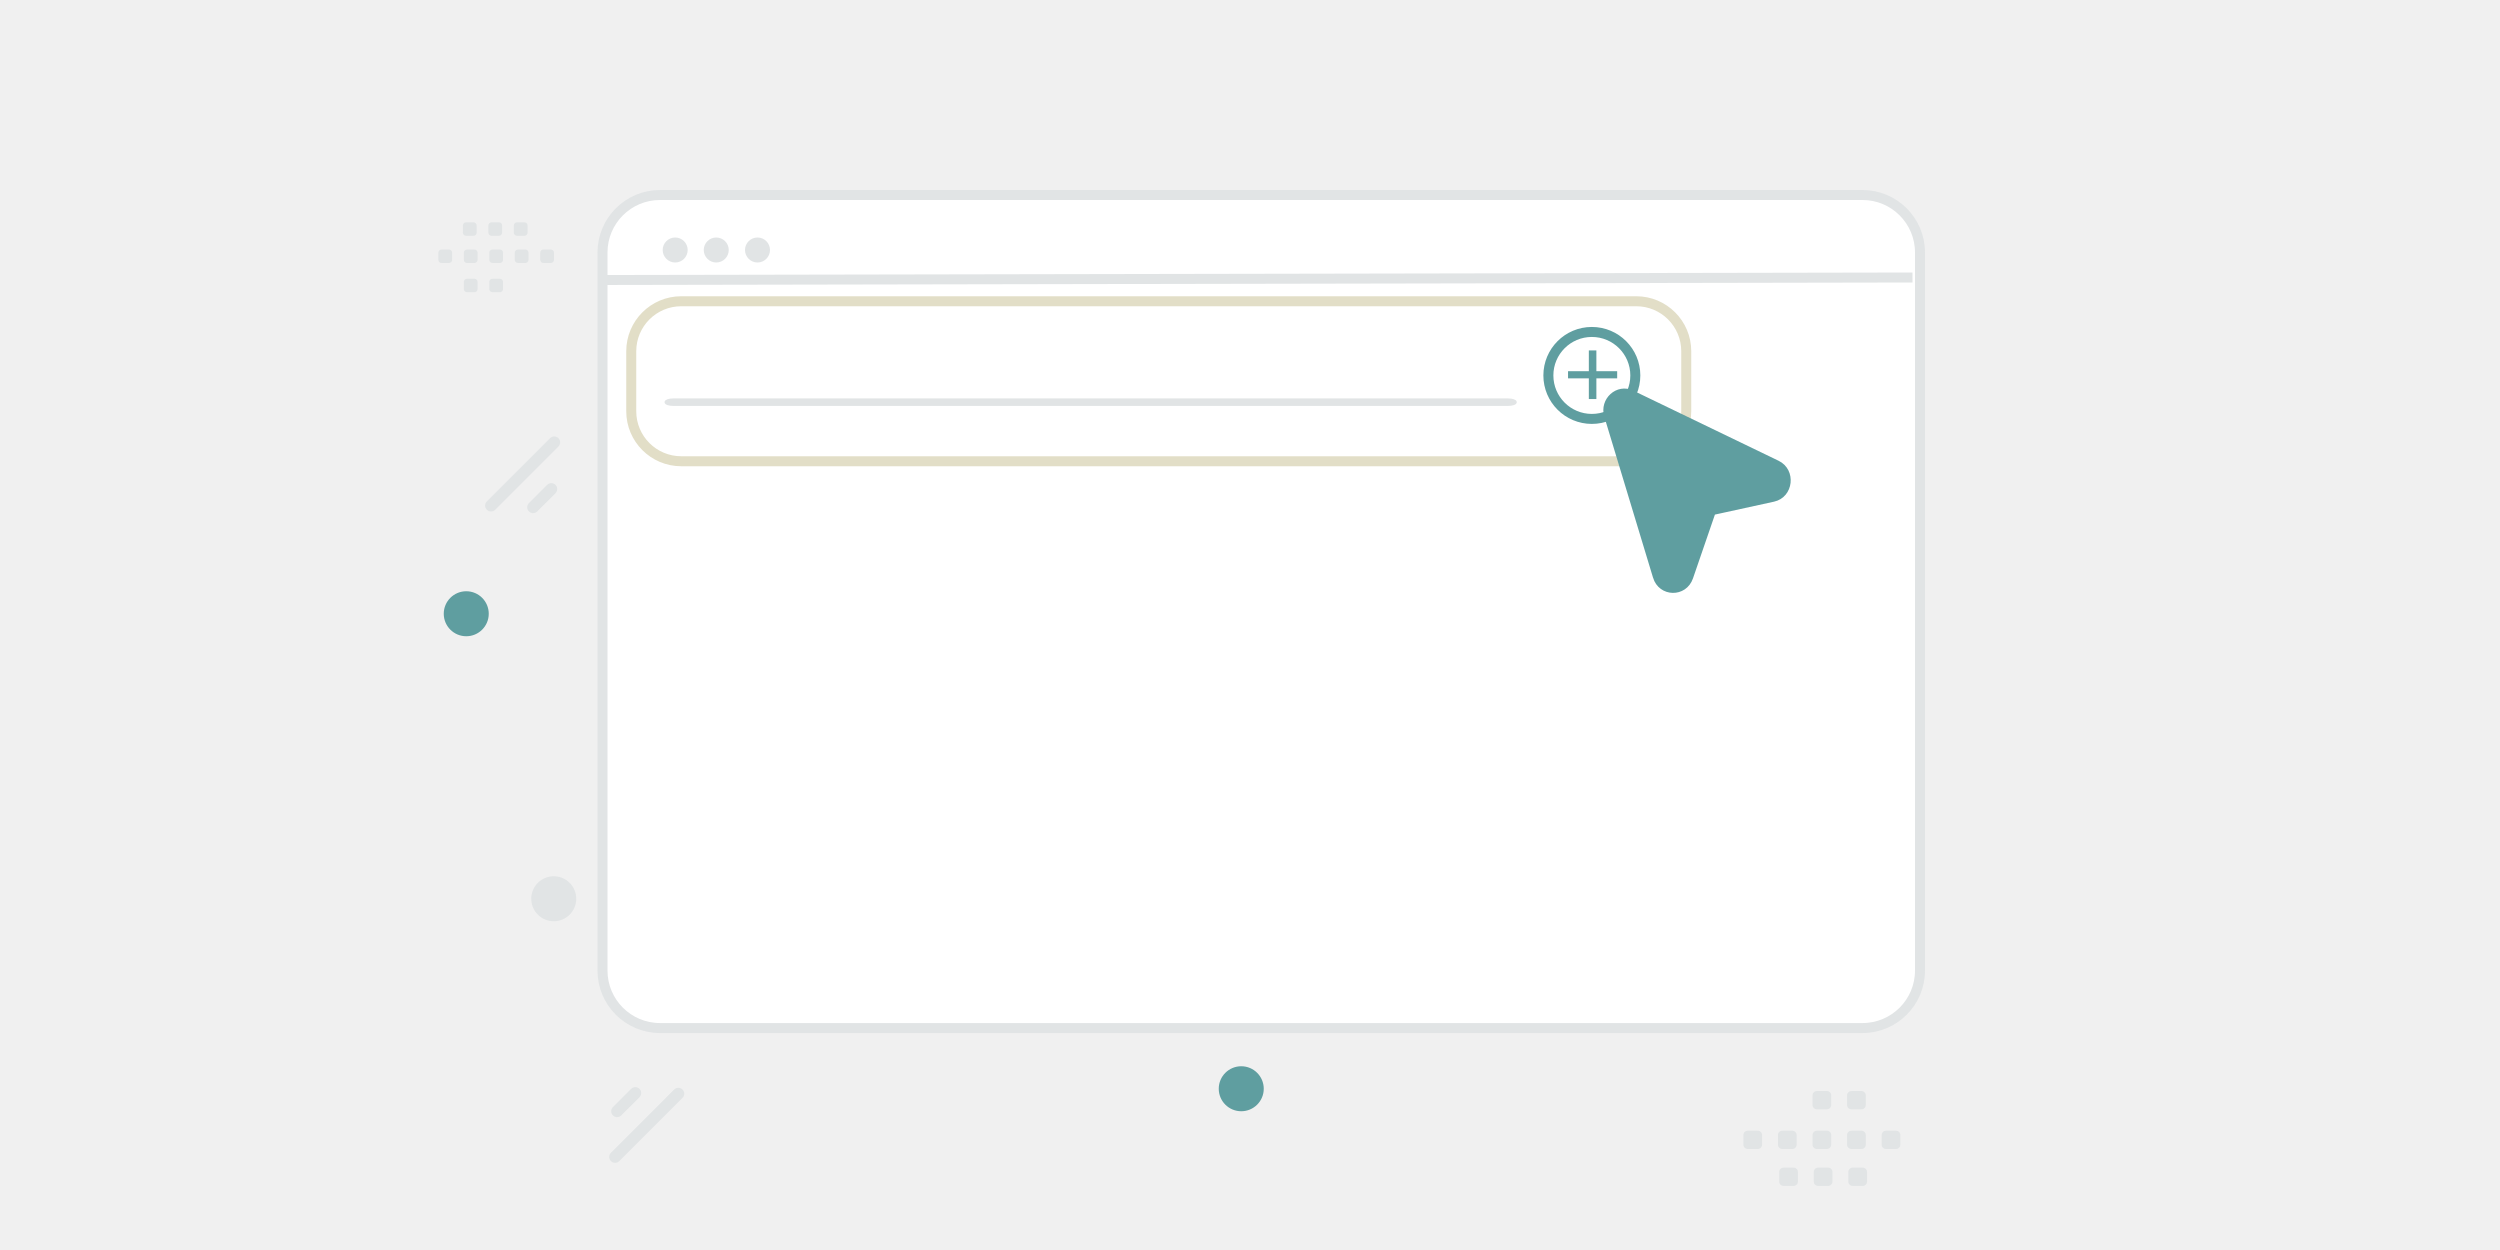
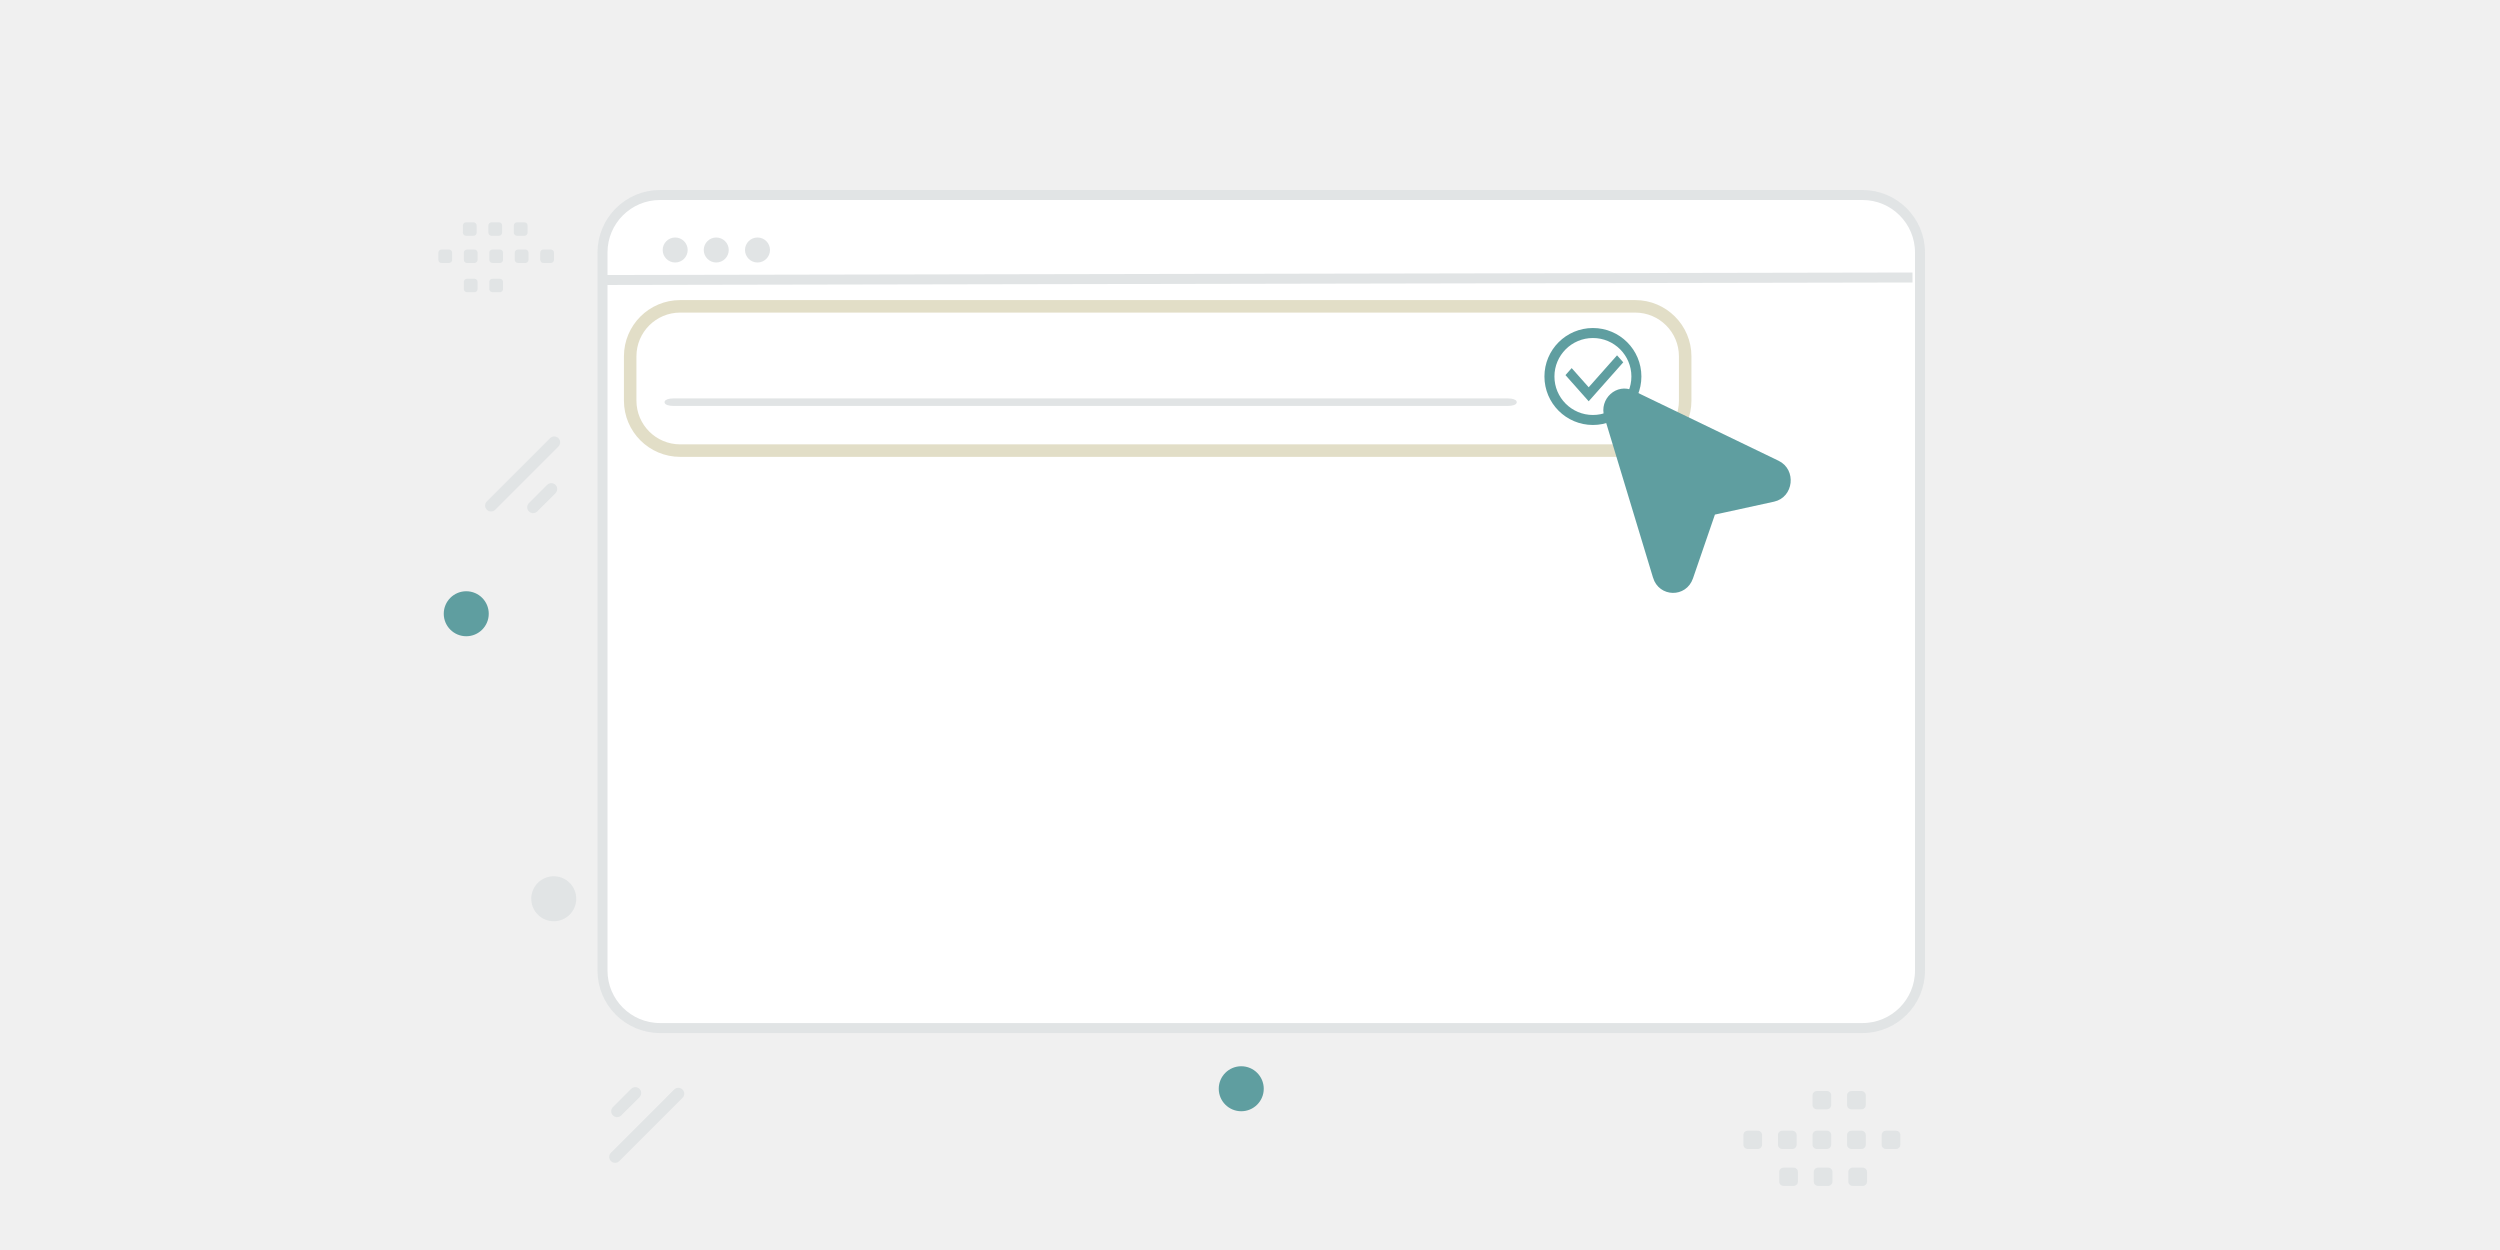
<svg xmlns="http://www.w3.org/2000/svg" width="1000" height="500">
  <g>
-     <rect stroke-width="4" rx="23" id="svg_1" height="333.217" width="527" y="78" x="241" fill="#ffffff" stroke="#e1e4e5" />
-     <line id="svg_8" y2="111" x2="765" y1="112" x1="240" stroke-width="4" fill="none" stroke="#e1e4e5" />
-     <ellipse ry="5" rx="5" id="svg_9" cy="100" cx="270.072" stroke-width="0" fill="#e1e4e5" stroke="#000" />
-     <ellipse ry="5" rx="5" id="svg_11" cy="100" cx="286.5" stroke-width="0" fill="#e1e4e5" stroke="#000" />
-     <ellipse ry="5" rx="5" id="svg_12" cy="100" cx="303" stroke-width="0" fill="#e1e4e5" stroke="#000" />
-     <text font-style="normal" font-weight="normal" transform="matrix(2.32484 0 0 2.23416 -570.558 -341.954)" stroke="#000000" xml:space="preserve" text-anchor="start" font-family="'Montserrat Light'" font-size="18" id="svg_13" y="226.5" x="514.3" stroke-width="0" fill="#5f9ea0">+</text>
-     <ellipse stroke="#5f9ea0" ry="17.391" rx="17.391" id="svg_14" cy="150.174" cx="636.739" stroke-width="4" fill="none" />
-     <rect stroke="#e1e4e5" rx="3" id="svg_15" height="2" width="339.913" y="159.87" x="266.304" fill="#e1e4e5" />
-     <circle r="8.472" transform="rotate(30 281.406 -215.2) scale(-1 1)" fill="#5f9ea0" id="svg_3" />
-     <rect x="330.637" y="294.368" width="40.499" height="4.718" rx="2.359" fill="#E1E4E5" id="svg_4" transform="rotate(-45 150.637 414.368)" />
-     <rect x="347.61" y="295.371" width="15.037" height="4.718" rx="2.359" fill="#E1E4E5" id="svg_5" transform="rotate(-45 167.137 415.371)" />
-     <rect stroke="#e2dec7" rx="20" id="svg_16" height="64" width="422" y="120.5" x="252.5" stroke-width="4" fill="none" />
-     <path fill-rule="evenodd" clip-rule="evenodd" d="m220.313,105.2l-2.938,0a1.284,1.258 0 0 1 -1.282,-1.257l0,-2.879c0,-0.696 0.578,-1.256 1.282,-1.256l2.938,0a1.287,1.261 0 0 1 1.283,1.256l0,2.879a1.28,1.254 0 0 1 -1.283,1.257zm-10.185,0l-2.938,0a1.287,1.261 0 0 1 -1.282,-1.257l0,-2.879c0,-0.696 0.578,-1.256 1.282,-1.256l2.938,0a1.287,1.261 0 0 1 1.282,1.256l0,2.879a1.287,1.261 0 0 1 -1.282,1.257zm-10.192,0l-2.938,0a1.287,1.261 0 0 1 -1.282,-1.257l0,-2.879c0,-0.696 0.578,-1.256 1.282,-1.256l2.938,0a1.287,1.261 0 0 1 1.282,1.256l0,2.879a1.279,1.253 0 0 1 -1.282,1.257zm-10.186,0l-2.937,0a1.287,1.261 0 0 1 -1.283,-1.257l0,-2.879c0,-0.696 0.578,-1.256 1.283,-1.256l2.937,0c0.711,0 1.289,0.567 1.289,1.256l0,2.879a1.297,1.271 0 0 1 -1.289,1.257zm-10.185,0l-2.938,0a1.289,1.263 0 0 1 -1.288,-1.257l0,-2.879c0,-0.696 0.578,-1.256 1.288,-1.256l2.938,0a1.287,1.261 0 0 1 1.282,1.256l0,2.879a1.287,1.261 0 0 1 -1.282,1.257zm30.189,-10.884l-2.938,0a1.287,1.261 0 0 1 -1.282,-1.256l0,-2.884a1.287,1.261 0 0 1 1.282,-1.256l2.938,0c0.711,0 1.282,0.567 1.282,1.256l0,2.879a1.28,1.254 0 0 1 -1.282,1.262zm-10.185,0l-2.938,0a1.287,1.261 0 0 1 -1.282,-1.256l0,-2.884a1.287,1.261 0 0 1 1.282,-1.256l2.938,0a1.287,1.261 0 0 1 1.282,1.256l0,2.879a1.28,1.254 0 0 1 -1.282,1.262zm-10.186,0l-2.938,0a1.287,1.261 0 0 1 -1.288,-1.256l0,-2.884c0,-0.69 0.577,-1.256 1.288,-1.256l2.938,0a1.287,1.261 0 0 1 1.282,1.256l0,2.879c0,0.696 -0.578,1.262 -1.282,1.262zm10.552,22.575l-2.938,0a1.287,1.261 0 0 1 -1.282,-1.256l0,-2.879c0,-0.696 0.578,-1.257 1.282,-1.257l2.938,0a1.287,1.261 0 0 1 1.282,1.257l0,2.879a1.278,1.253 0 0 1 -1.282,1.256zm-10.186,0l-2.937,0a1.287,1.261 0 0 1 -1.283,-1.256l0,-2.879c0,-0.696 0.578,-1.257 1.283,-1.257l2.937,0c0.711,0 1.289,0.567 1.289,1.257l0,2.879a1.297,1.271 0 0 1 -1.289,1.256zm509.354,335.388l3.987,0c0.963,0 1.739,0.768 1.739,1.704l0,3.907c0,0.945 -0.784,1.705 -1.739,1.705l-3.987,0a1.746,1.711 0 0 1 -1.74,-1.705l0,-3.907a1.735,1.701 0 0 1 1.74,-1.704zm13.822,0l3.987,0c0.955,0 1.739,0.768 1.739,1.704l0,3.907c0,0.945 -0.784,1.705 -1.739,1.705l-3.987,0a1.746,1.711 0 0 1 -1.74,-1.705l0,-3.907c0,-0.936 0.784,-1.704 1.74,-1.704zm13.83,0l3.987,0c0.956,0 1.74,0.768 1.74,1.704l0,3.907c0,0.945 -0.784,1.705 -1.74,1.705l-3.987,0c-0.955,0 -1.739,-0.768 -1.739,-1.705l0,-3.907a1.735,1.701 0 0 1 1.739,-1.704zm13.823,0l3.987,0c0.955,0 1.74,0.768 1.74,1.704l0,3.907c0,0.945 -0.785,1.705 -1.74,1.705l-3.987,0a1.748,1.713 0 0 1 -1.748,-1.705l0,-3.907a1.759,1.724 0 0 1 1.748,-1.704zm13.823,0l3.987,0c0.963,0 1.748,0.768 1.748,1.704l0,3.907c0,0.945 -0.785,1.705 -1.748,1.705l-3.987,0a1.746,1.711 0 0 1 -1.74,-1.705l0,-3.907c0,-0.936 0.784,-1.704 1.74,-1.704zm-40.971,14.769l3.987,0c0.955,0 1.74,0.768 1.74,1.705l0,3.914c0,0.936 -0.785,1.705 -1.74,1.705l-3.987,0a1.742,1.707 0 0 1 -1.74,-1.705l0,-3.907a1.738,1.703 0 0 1 1.74,-1.713l0,0zm13.823,0l3.987,0c0.955,0 1.739,0.768 1.739,1.705l0,3.914c0,0.936 -0.784,1.705 -1.739,1.705l-3.987,0a1.747,1.712 0 0 1 -1.74,-1.705l0,-3.907a1.737,1.702 0 0 1 1.74,-1.713l0,0zm13.822,0l3.987,0c0.964,0 1.748,0.768 1.748,1.705l0,3.914c0,0.936 -0.784,1.705 -1.748,1.705l-3.987,0c-0.955,0 -1.74,-0.769 -1.74,-1.705l0,-3.907c0,-0.945 0.785,-1.713 1.74,-1.713l0,0zm-14.322,-30.636l3.987,0c0.956,0 1.74,0.768 1.74,1.705l0,3.907c0,0.944 -0.784,1.704 -1.74,1.704l-3.987,0a1.745,1.71 0 0 1 -1.739,-1.704l0,-3.907a1.735,1.701 0 0 1 1.739,-1.705zm13.823,0l3.987,0c0.955,0 1.74,0.768 1.74,1.705l0,3.907c0,0.944 -0.785,1.704 -1.74,1.704l-3.987,0a1.748,1.713 0 0 1 -1.748,-1.704l0,-3.907a1.759,1.724 0 0 1 1.748,-1.705z" fill="#E1E4E5" id="svg_6" stroke="null" />
-     <rect x="238.437" y="447.768" width="40.499" height="4.718" rx="2.359" fill="#e1e4e5" id="svg_7" transform="rotate(-45 258.687 450.127)" />
-     <rect x="381.21" y="536.971" width="15.037" height="4.718" rx="2.359" fill="#E1E4E5" id="svg_10" transform="rotate(-45 200.737 656.971)" />
-     <ellipse fill="#5f9ea0" stroke="#5f9ea0" stroke-width="4" cx="186.5" cy="245.5" id="svg_19" rx="7" ry="7" />
-     <ellipse fill="#e1e4e5" stroke="#e1e4e5" stroke-width="4" cx="221.5" cy="359.5" id="svg_20" rx="7" ry="7" />
-     <ellipse fill="#5f9ea0" stroke="#5f9ea0" stroke-width="4" cx="496.5" cy="435.5" id="svg_21" rx="7" ry="7" />
-     <path fill-rule="evenodd" clip-rule="evenodd" d="m661.689,230.921l-19.483,-64.347c-2.055,-6.788 4.667,-12.871 10.904,-9.863l58.105,28.045c6.886,3.322 5.728,13.797 -1.709,15.42l-23.921,5.233l-8.875,25.802c-2.555,7.408 -12.745,7.204 -15.022,-0.289l-0,0z" fill="#5f9ea0" id="svg_2" stroke="#5f9ea0" />
+     <rect stroke="#e1e4e5" fill="#ffffff" x="241" y="78" width="527" height="333.217" id="svg_1" rx="23" stroke-width="4" />
+     <line stroke="#e1e4e5" fill="none" stroke-width="4" x1="240" y1="112" x2="765" y2="111" id="svg_8" />
+     <ellipse stroke="#000" fill="#e1e4e5" stroke-width="0" cx="270.072" cy="100" id="svg_9" rx="5" ry="5" />
+     <ellipse stroke="#000" fill="#e1e4e5" stroke-width="0" cx="286.5" cy="100" id="svg_11" rx="5" ry="5" />
+     <ellipse stroke="#000" fill="#e1e4e5" stroke-width="0" cx="303" cy="100" id="svg_12" rx="5" ry="5" />
+     <rect stroke="#e2dec7" fill="none" stroke-width="5" x="252.074" y="122.534" width="422" height="57.711" id="svg_16" rx="20" />
+     <ellipse stroke-width="4" fill="none" cx="637.165" cy="150.599" id="svg_14" rx="17.391" ry="17.391" stroke="#5f9ea0" />
+     <rect fill="#e1e4e5" x="266.304" y="159.87" width="339.913" height="2" id="svg_15" rx="3" stroke="#e1e4e5" />
+     <circle id="svg_3" fill="#5f9ea0" transform="rotate(30 -69.8987 -169.534) scale(-1 1)" r="8.472" />
+     <rect transform="rotate(-45 150.637 414.368)" id="svg_4" fill="#E1E4E5" rx="2.359" height="4.718" width="40.499" y="294.368" x="330.637" />
+     <rect transform="rotate(-45 167.137 415.371)" id="svg_5" fill="#E1E4E5" rx="2.359" height="4.718" width="15.037" y="295.371" x="347.61" />
+     <path stroke="null" id="svg_6" fill="#E1E4E5" d="m220.313,105.2l-2.938,0a1.284,1.258 0 0 1 -1.282,-1.257l0,-2.879c0,-0.696 0.578,-1.256 1.282,-1.256l2.938,0a1.287,1.261 0 0 1 1.283,1.256l0,2.879a1.28,1.254 0 0 1 -1.283,1.257zm-10.185,0l-2.938,0a1.287,1.261 0 0 1 -1.282,-1.257l0,-2.879c0,-0.696 0.578,-1.256 1.282,-1.256l2.938,0a1.287,1.261 0 0 1 1.282,1.256l0,2.879a1.287,1.261 0 0 1 -1.282,1.257zm-10.192,0l-2.938,0a1.287,1.261 0 0 1 -1.282,-1.257l0,-2.879c0,-0.696 0.578,-1.256 1.282,-1.256l2.938,0a1.287,1.261 0 0 1 1.282,1.256l0,2.879a1.279,1.253 0 0 1 -1.282,1.257zm-10.186,0l-2.937,0a1.287,1.261 0 0 1 -1.283,-1.257l0,-2.879c0,-0.696 0.578,-1.256 1.283,-1.256l2.937,0c0.711,0 1.289,0.567 1.289,1.256l0,2.879a1.297,1.271 0 0 1 -1.289,1.257zm-10.185,0l-2.938,0a1.289,1.263 0 0 1 -1.288,-1.257l0,-2.879c0,-0.696 0.578,-1.256 1.288,-1.256l2.938,0a1.287,1.261 0 0 1 1.282,1.256l0,2.879a1.287,1.261 0 0 1 -1.282,1.257zm30.189,-10.884l-2.938,0a1.287,1.261 0 0 1 -1.282,-1.256l0,-2.884a1.287,1.261 0 0 1 1.282,-1.256l2.938,0c0.711,0 1.282,0.567 1.282,1.256l0,2.879a1.28,1.254 0 0 1 -1.282,1.262zm-10.185,0l-2.938,0a1.287,1.261 0 0 1 -1.282,-1.256l0,-2.884a1.287,1.261 0 0 1 1.282,-1.256l2.938,0a1.287,1.261 0 0 1 1.282,1.256l0,2.879a1.28,1.254 0 0 1 -1.282,1.262zm-10.186,0l-2.938,0a1.287,1.261 0 0 1 -1.288,-1.256l0,-2.884c0,-0.69 0.577,-1.256 1.288,-1.256l2.938,0a1.287,1.261 0 0 1 1.282,1.256l0,2.879c0,0.696 -0.578,1.262 -1.282,1.262zm10.552,22.575l-2.938,0a1.287,1.261 0 0 1 -1.282,-1.256l0,-2.879c0,-0.696 0.578,-1.257 1.282,-1.257l2.938,0a1.287,1.261 0 0 1 1.282,1.257l0,2.879a1.278,1.253 0 0 1 -1.282,1.256zm-10.186,0l-2.937,0a1.287,1.261 0 0 1 -1.283,-1.256l0,-2.879c0,-0.696 0.578,-1.257 1.283,-1.257l2.937,0c0.711,0 1.289,0.567 1.289,1.257l0,2.879a1.297,1.271 0 0 1 -1.289,1.256zm509.354,335.388l3.987,0c0.963,0 1.739,0.768 1.739,1.704l0,3.907c0,0.945 -0.784,1.705 -1.739,1.705l-3.987,0a1.746,1.711 0 0 1 -1.74,-1.705l0,-3.907a1.735,1.701 0 0 1 1.74,-1.704zm13.822,0l3.987,0c0.955,0 1.739,0.768 1.739,1.704l0,3.907c0,0.945 -0.784,1.705 -1.739,1.705l-3.987,0a1.746,1.711 0 0 1 -1.74,-1.705l0,-3.907c0,-0.936 0.784,-1.704 1.74,-1.704zm13.83,0l3.987,0c0.956,0 1.74,0.768 1.74,1.704l0,3.907c0,0.945 -0.784,1.705 -1.74,1.705l-3.987,0c-0.955,0 -1.739,-0.768 -1.739,-1.705l0,-3.907a1.735,1.701 0 0 1 1.739,-1.704zm13.823,0l3.987,0c0.955,0 1.74,0.768 1.74,1.704l0,3.907c0,0.945 -0.785,1.705 -1.74,1.705l-3.987,0a1.748,1.713 0 0 1 -1.748,-1.705l0,-3.907a1.759,1.724 0 0 1 1.748,-1.704zm13.823,0l3.987,0c0.963,0 1.748,0.768 1.748,1.704l0,3.907c0,0.945 -0.785,1.705 -1.748,1.705l-3.987,0a1.746,1.711 0 0 1 -1.74,-1.705l0,-3.907c0,-0.936 0.784,-1.704 1.74,-1.704zm-40.971,14.769l3.987,0c0.955,0 1.74,0.768 1.74,1.705l0,3.914c0,0.936 -0.785,1.705 -1.74,1.705l-3.987,0a1.742,1.707 0 0 1 -1.74,-1.705l0,-3.907a1.738,1.703 0 0 1 1.74,-1.713l0,0zm13.823,0l3.987,0c0.955,0 1.739,0.768 1.739,1.705l0,3.914c0,0.936 -0.784,1.705 -1.739,1.705l-3.987,0a1.747,1.712 0 0 1 -1.74,-1.705l0,-3.907a1.737,1.702 0 0 1 1.74,-1.713l0,0zm13.822,0l3.987,0c0.964,0 1.748,0.768 1.748,1.705l0,3.914c0,0.936 -0.784,1.705 -1.748,1.705l-3.987,0c-0.955,0 -1.74,-0.769 -1.74,-1.705l0,-3.907c0,-0.945 0.785,-1.713 1.74,-1.713l0,0zm-14.322,-30.636l3.987,0c0.956,0 1.74,0.768 1.74,1.705l0,3.907c0,0.944 -0.784,1.704 -1.74,1.704l-3.987,0a1.745,1.71 0 0 1 -1.739,-1.704l0,-3.907a1.735,1.701 0 0 1 1.739,-1.705zm13.823,0l3.987,0c0.955,0 1.74,0.768 1.74,1.705l0,3.907c0,0.944 -0.785,1.704 -1.74,1.704l-3.987,0a1.748,1.713 0 0 1 -1.748,-1.704l0,-3.907a1.759,1.724 0 0 1 1.748,-1.705z" clip-rule="evenodd" fill-rule="evenodd" />
+     <rect transform="rotate(-45 258.687 450.127)" id="svg_7" fill="#e1e4e5" rx="2.359" height="4.718" width="40.499" y="447.768" x="238.437" />
+     <rect transform="rotate(-45 200.737 656.971)" id="svg_10" fill="#E1E4E5" rx="2.359" height="4.718" width="15.037" y="536.971" x="381.21" />
+     <ellipse ry="7" rx="7" id="svg_19" cy="245.5" cx="186.5" stroke-width="4" stroke="#5f9ea0" fill="#5f9ea0" />
+     <ellipse ry="7" rx="7" id="svg_20" cy="359.5" cx="221.5" stroke-width="4" stroke="#e1e4e5" fill="#e1e4e5" />
+     <ellipse ry="7" rx="7" id="svg_21" cy="435.5" cx="496.5" stroke-width="4" stroke="#5f9ea0" fill="#5f9ea0" />
+     <path stroke="#5f9ea0" id="svg_2" fill="#5f9ea0" d="m661.689,230.921l-19.483,-64.347c-2.055,-6.788 4.667,-12.871 10.904,-9.863l58.105,28.045c6.886,3.322 5.728,13.797 -1.709,15.42l-23.921,5.233l-8.875,25.802c-2.555,7.408 -12.745,7.204 -15.022,-0.289l-0,0z" clip-rule="evenodd" fill-rule="evenodd" />
+     <path stroke="#000000" id="svg_22" d="m626.187,150.043l2.484,-2.801l6.804,7.669l11.342,-12.782l2.485,2.799l-13.827,15.585" stroke-width="0" fill="#5f9ea0" />
  </g>
</svg>
